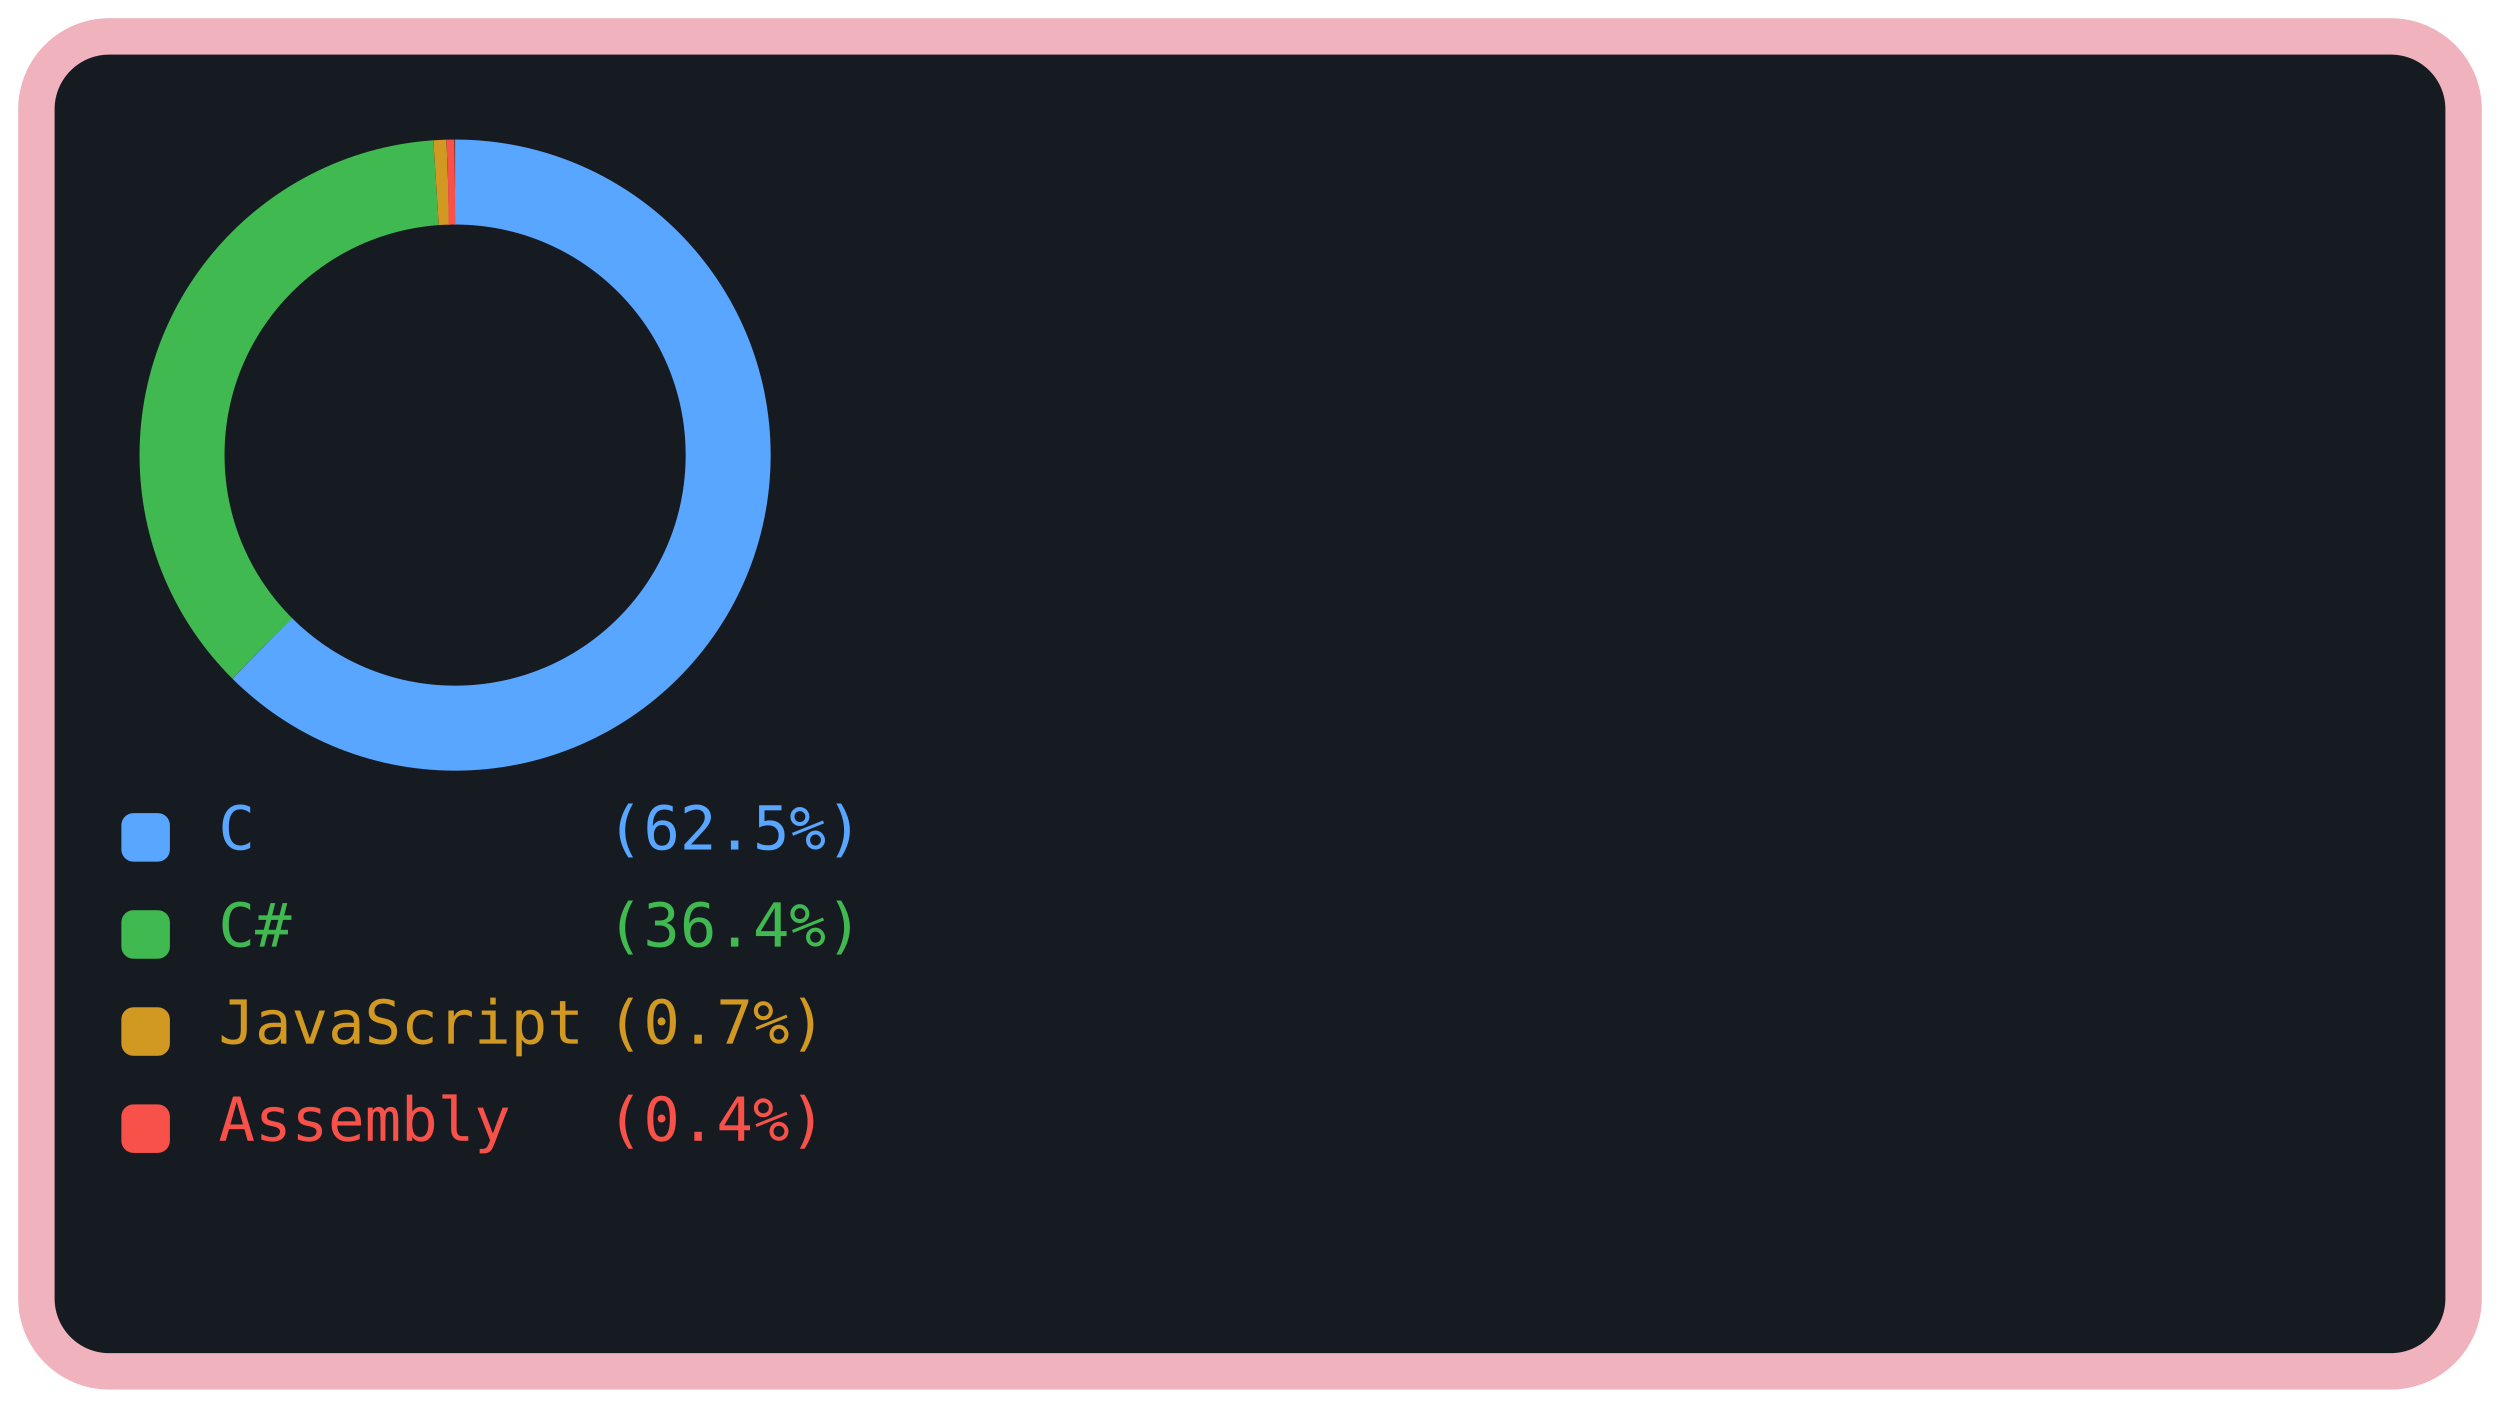
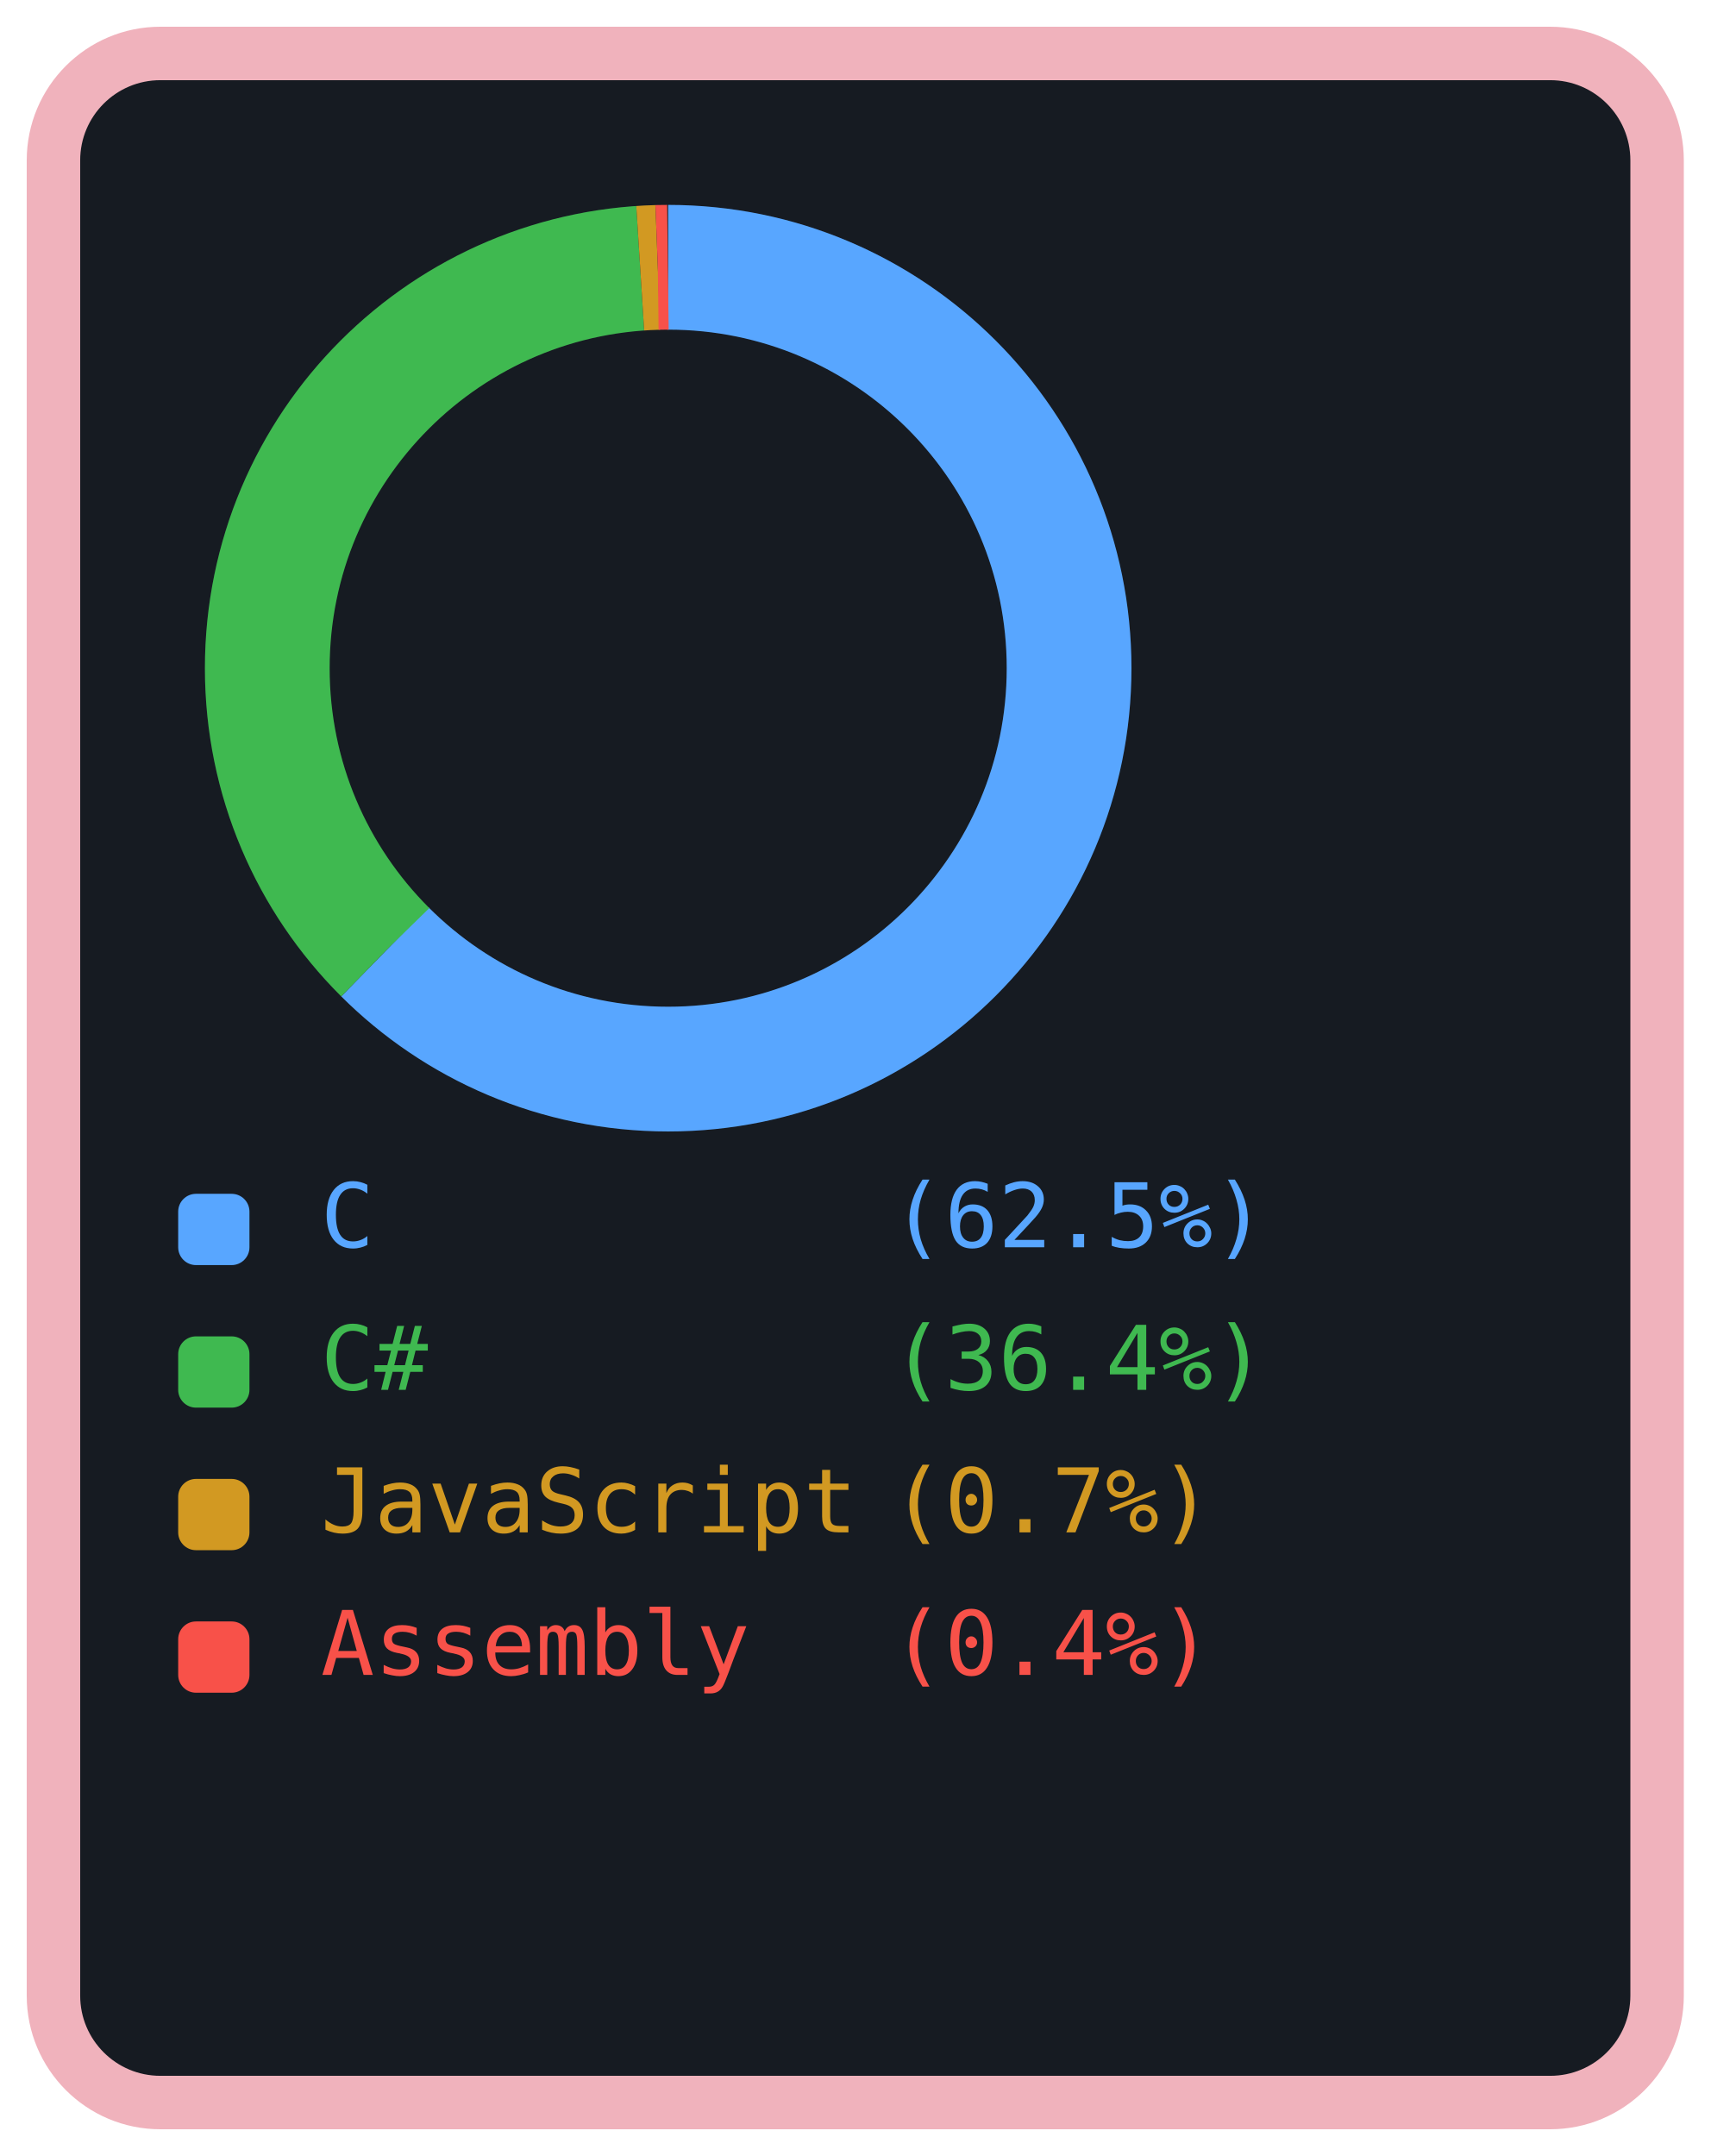
- <svg xmlns="http://www.w3.org/2000/svg" width="412" height="232" viewBox="0 0 412 232">
+ <svg xmlns="http://www.w3.org/2000/svg" width="192" height="242" viewBox="0 0 192 242">
  <style>
		.bg {
			fill: #161B22;
			stroke: #F0B2BC;
			stroke-width: 6;
			rx: 12px;
		}
		</style>
-   <rect x="6" y="6" width="400" height="220" class="bg" />
+   <rect x="6" y="6" width="180" height="230" class="bg" />
  <g>
    <circle cx="75" cy="75" r="45" fill="none" stroke="#21262d" stroke-width="14" />
    <circle cx="75" cy="75" r="45" fill="none" stroke="#58a6ff" stroke-width="14" stroke-dasharray="176.715 282.743" stroke-dashoffset="0" transform="rotate(-90 75 75)" />
    <g>
      <rect x="20" y="134" width="8" height="8" rx="2" fill="#58a6ff" />
      <text x="36" y="140" font-family="monospace" font-size="10" fill="#58a6ff">C</text>
      <text x="100" y="140" font-family="monospace" font-size="10" fill="#58a6ff">(62.5%)</text>
    </g>
    <circle cx="75" cy="75" r="45" fill="none" stroke="#3fb950" stroke-width="14" stroke-dasharray="102.919 282.743" stroke-dashoffset="-176.715" transform="rotate(-90 75 75)" />
    <g>
      <rect x="20" y="150" width="8" height="8" rx="2" fill="#3fb950" />
      <text x="36" y="156" font-family="monospace" font-size="10" fill="#3fb950">C#</text>
      <text x="100" y="156" font-family="monospace" font-size="10" fill="#3fb950">(36.4%)</text>
    </g>
    <circle cx="75" cy="75" r="45" fill="none" stroke="#d29922" stroke-width="14" stroke-dasharray="1.979 282.743" stroke-dashoffset="-279.633" transform="rotate(-90 75 75)" />
    <g>
      <rect x="20" y="166" width="8" height="8" rx="2" fill="#d29922" />
      <text x="36" y="172" font-family="monospace" font-size="10" fill="#d29922">JavaScript</text>
      <text x="100" y="172" font-family="monospace" font-size="10" fill="#d29922">(0.7%)</text>
    </g>
    <circle cx="75" cy="75" r="45" fill="none" stroke="#f85149" stroke-width="14" stroke-dasharray="1.131 282.743" stroke-dashoffset="-281.612" transform="rotate(-90 75 75)" />
    <g>
      <rect x="20" y="182" width="8" height="8" rx="2" fill="#f85149" />
      <text x="36" y="188" font-family="monospace" font-size="10" fill="#f85149">Assembly</text>
      <text x="100" y="188" font-family="monospace" font-size="10" fill="#f85149">(0.4%)</text>
    </g>
  </g>
</svg>
